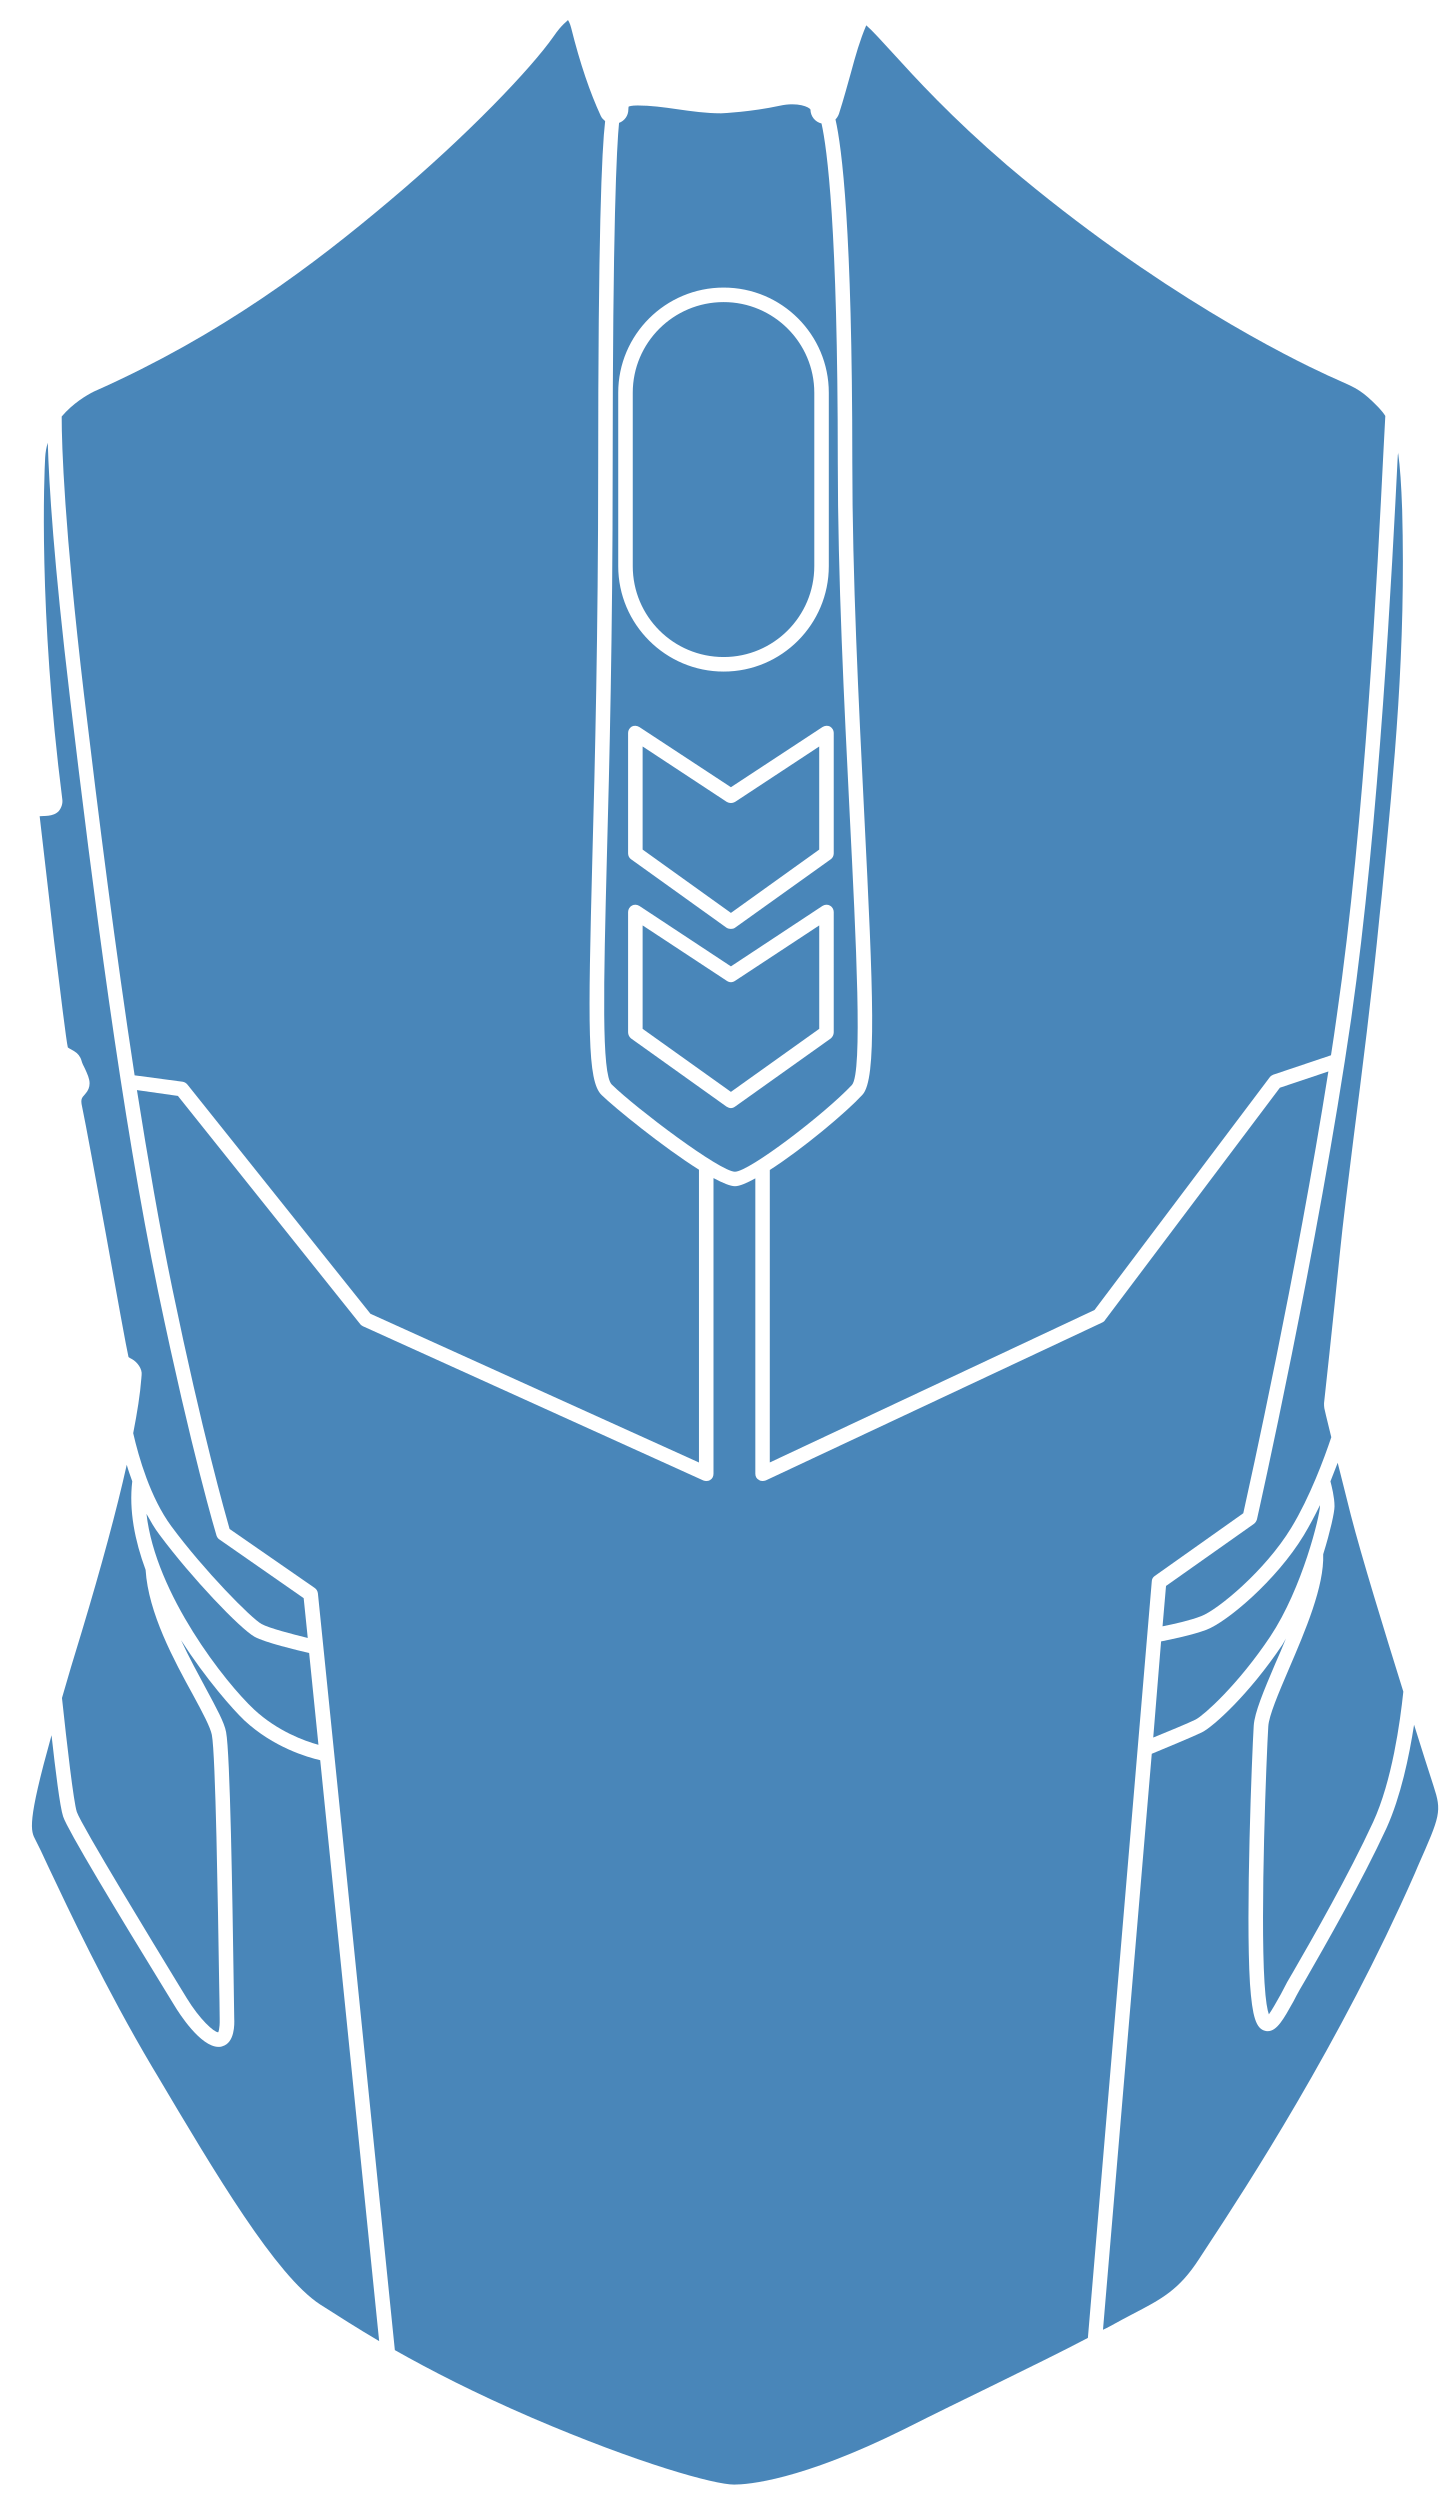
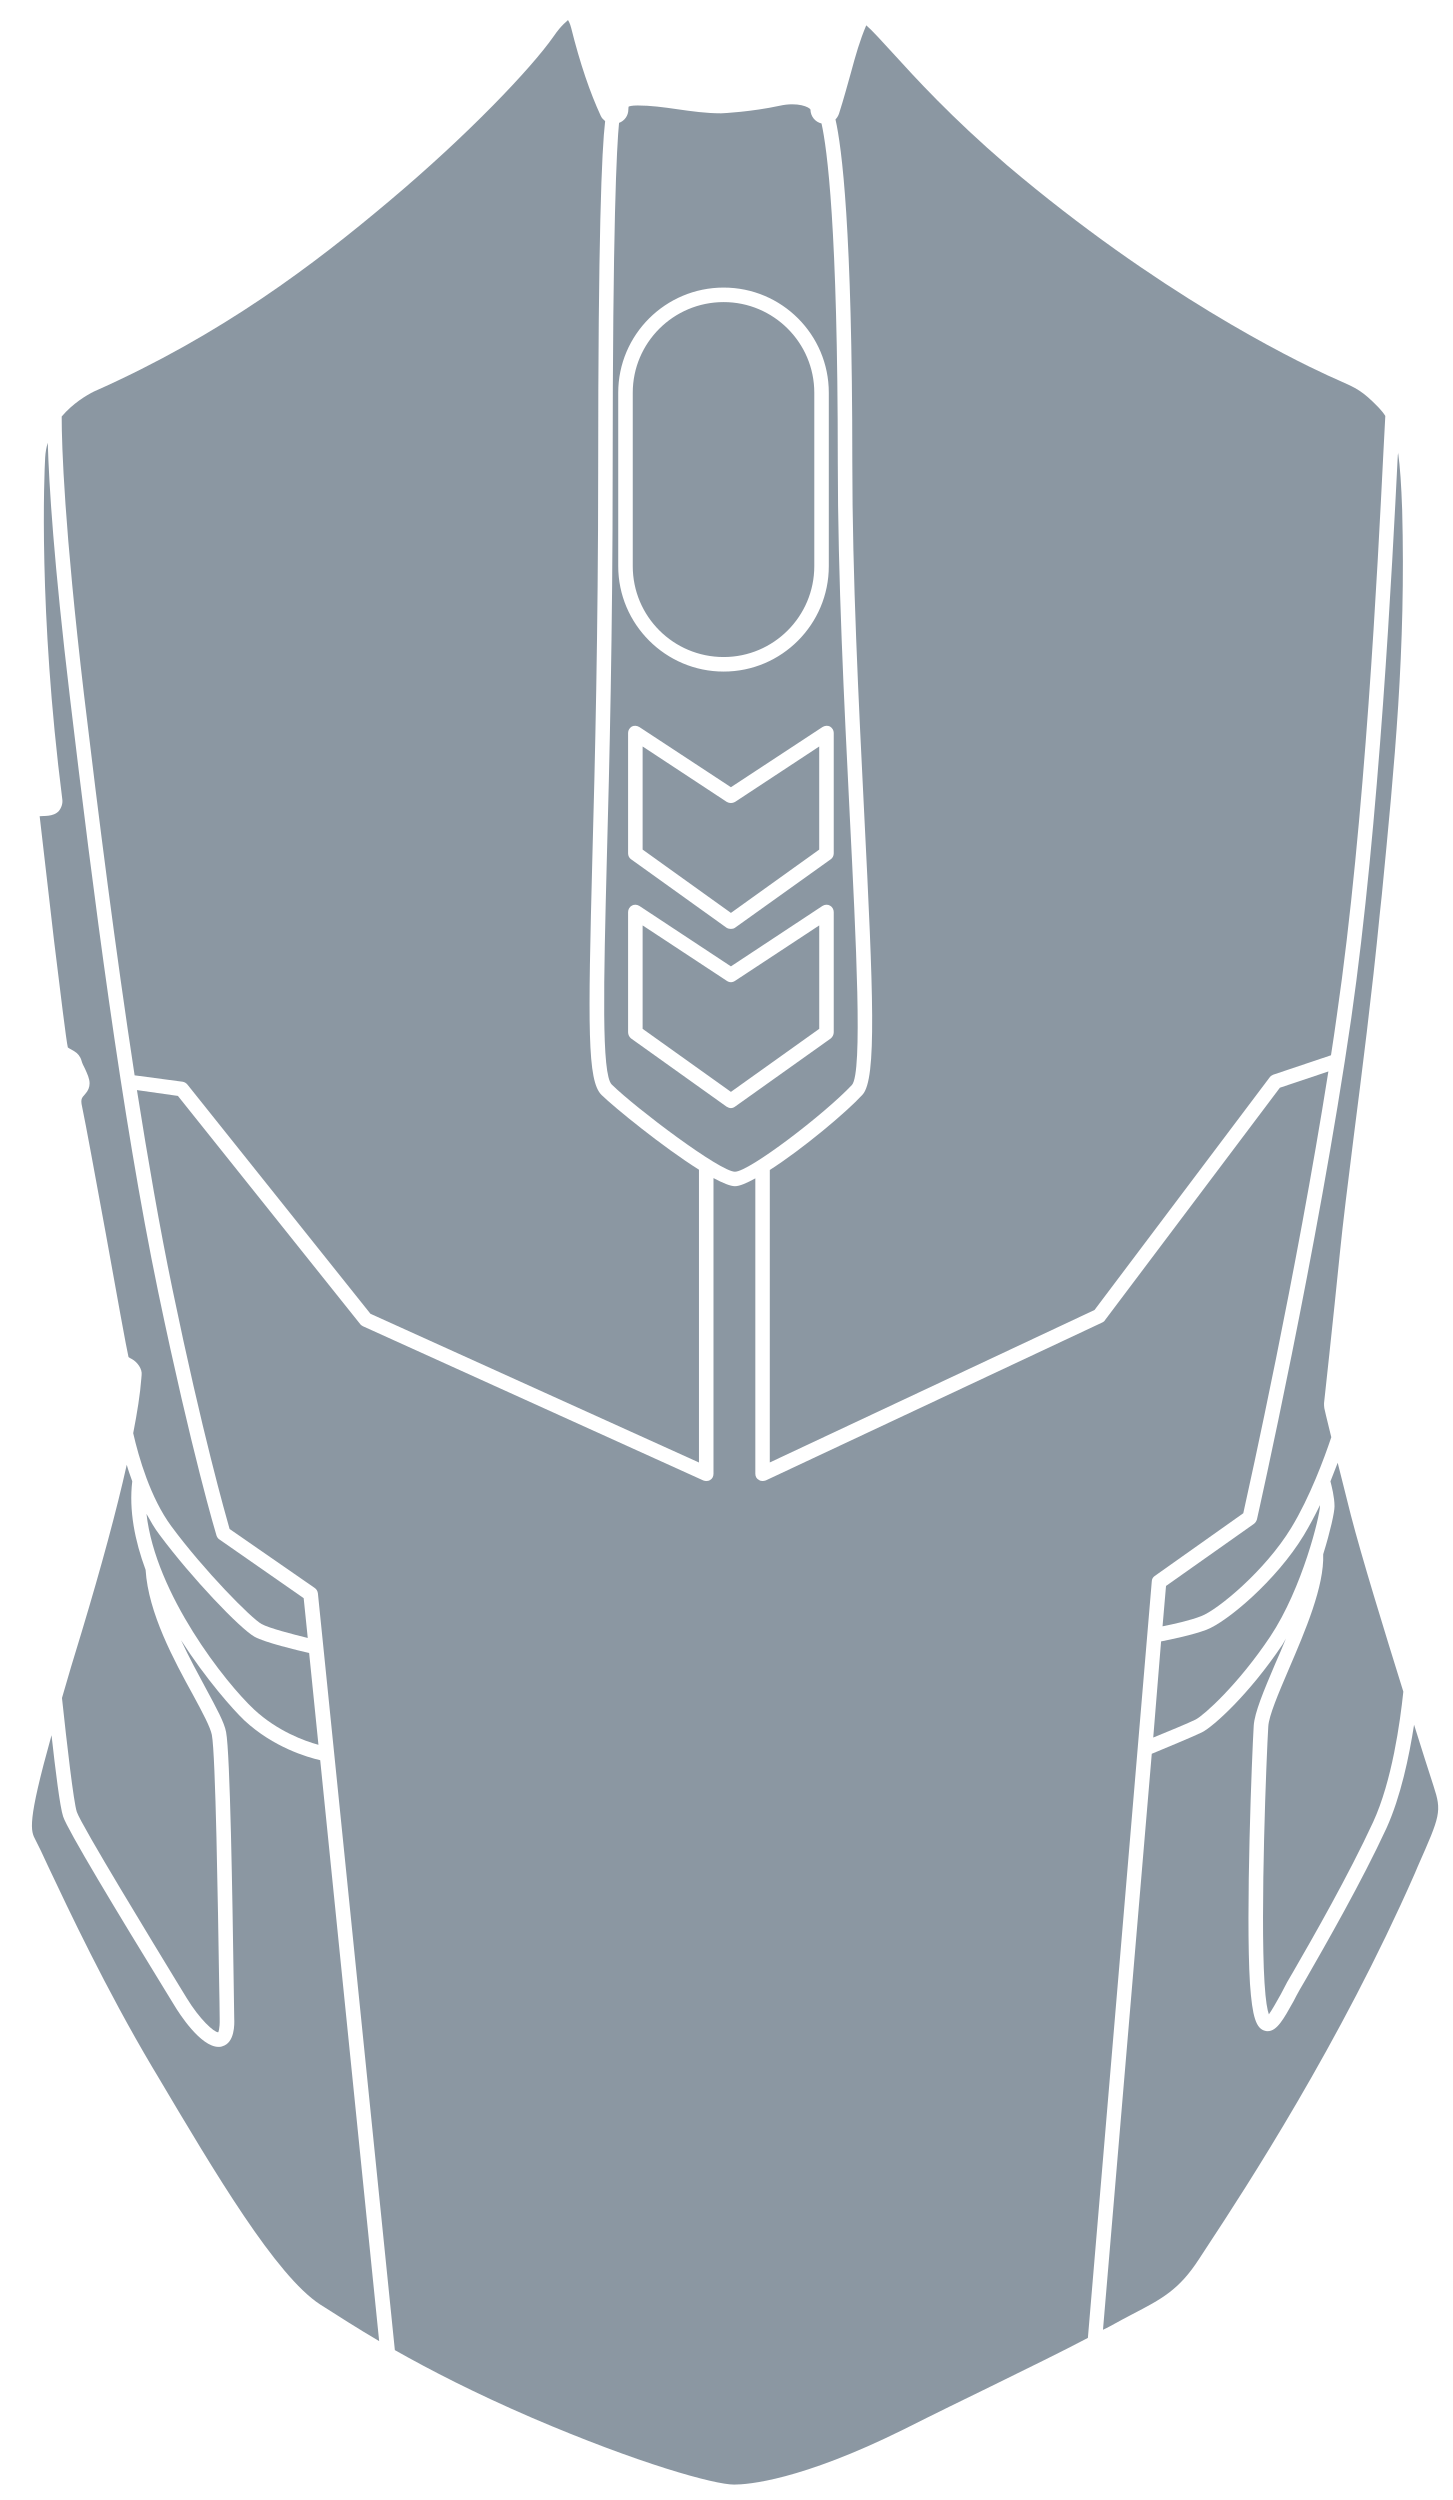
- <svg xmlns="http://www.w3.org/2000/svg" width="280pt" height="482pt" version="1.1" viewBox="0 0 280 482" id="svg380" fill="#4986B9">
+ <svg xmlns="http://www.w3.org/2000/svg" width="280pt" height="482pt" version="1.1" viewBox="0 0 280 482" id="svg380" fill="#8B97A2">
  <defs id="defs350">
    <symbol id="u" overflow="visible">
      <path d="m 18.766,-1.125 c -0.969,0.5 -1.98,0.875 -3.031,1.125 -1.043,0.258 -2.137,0.391 -3.281,0.391 -3.398,0 -6.09,-0.945 -8.078,-2.844 -1.992,-1.906 -2.984,-4.484 -2.984,-7.734 0,-3.258 0.992,-5.836 2.984,-7.734 1.988,-1.906 4.68,-2.859 8.078,-2.859 1.145,0 2.238,0.133 3.281,0.391 1.051,0.25 2.062,0.625 3.031,1.125 v 4.219 c -0.98,-0.656 -1.945,-1.141 -2.891,-1.453 -0.949,-0.312 -1.949,-0.469 -3,-0.469 -1.875,0 -3.352,0.605 -4.422,1.812 -1.074,1.199 -1.609,2.856 -1.609,4.969 0,2.106 0.535,3.762 1.609,4.969 1.07,1.199 2.547,1.797 4.422,1.797 1.051,0 2.051,-0.148 3,-0.453 0.945,-0.312 1.91,-0.801 2.891,-1.469 z" id="path287" />
    </symbol>
    <symbol id="b" overflow="visible">
      <path d="m 13.734,-11.141 c -0.438,-0.195 -0.871,-0.344 -1.297,-0.438 -0.418,-0.102 -0.84,-0.156 -1.266,-0.156 -1.262,0 -2.231,0.406 -2.906,1.219 -0.68,0.805 -1.016,1.953 -1.016,3.453 v 7.062 H 2.359 v -15.312 h 4.891 v 2.516 c 0.625,-1 1.344,-1.727 2.156,-2.188 0.82,-0.469 1.801,-0.703 2.938,-0.703 0.164,0 0.344,0.012 0.531,0.031 0.195,0.012 0.477,0.039 0.844,0.078 z" id="path290" />
    </symbol>
    <symbol id="a" overflow="visible">
      <path d="m 17.641,-7.703 v 1.406 H 6.188 c 0.125,1.148 0.539,2.008 1.25,2.578 0.707,0.574 1.703,0.859 2.984,0.859 1.031,0 2.082,-0.148 3.156,-0.453 1.082,-0.312 2.191,-0.773 3.328,-1.391 v 3.766 c -1.156,0.438 -2.312,0.766 -3.469,0.984 -1.156,0.227 -2.312,0.344 -3.469,0.344 -2.773,0 -4.93,-0.703 -6.469,-2.109 -1.531,-1.406 -2.297,-3.379 -2.297,-5.922 0,-2.5 0.754,-4.461 2.266,-5.891 1.508,-1.438 3.582,-2.156 6.219,-2.156 2.406,0 4.332,0.73 5.781,2.188 1.445,1.449 2.172,3.383 2.172,5.797 z m -5.031,-1.625 c 0,-0.926 -0.273,-1.672 -0.812,-2.234 -0.543,-0.57 -1.25,-0.859 -2.125,-0.859 -0.949,0 -1.719,0.266 -2.312,0.797 -0.594,0.531 -0.965,1.297 -1.109,2.297 z" id="path293" />
    </symbol>
    <symbol id="k" overflow="visible">
      <path d="m 9.219,-6.891 c -1.023,0 -1.793,0.172 -2.312,0.516 -0.512,0.344 -0.766,0.855 -0.766,1.531 0,0.625 0.207,1.117 0.625,1.469 0.414,0.344 0.988,0.516 1.719,0.516 0.926,0 1.703,-0.328 2.328,-0.984 0.633,-0.664 0.953,-1.492 0.953,-2.484 v -0.562 z m 7.469,-1.844 V 0 h -4.922 v -2.266 c -0.656,0.93 -1.398,1.605 -2.219,2.031 -0.824,0.414 -1.824,0.625 -3,0.625 -1.586,0 -2.871,-0.457 -3.859,-1.375 -0.992,-0.926 -1.484,-2.129 -1.484,-3.609 0,-1.789 0.613,-3.102 1.844,-3.938 1.238,-0.844 3.18,-1.266 5.828,-1.266 h 2.891 v -0.391 c 0,-0.77 -0.309,-1.332 -0.922,-1.688 -0.617,-0.363 -1.57,-0.547 -2.859,-0.547 -1.055,0 -2.031,0.105 -2.938,0.312 -0.898,0.211 -1.73,0.523 -2.5,0.938 v -3.734 c 1.039,-0.25 2.086,-0.441 3.141,-0.578 1.062,-0.133 2.125,-0.203 3.188,-0.203 2.758,0 4.75,0.547 5.969,1.641 1.227,1.086 1.844,2.856 1.844,5.312 z" id="path296" />
    </symbol>
    <symbol id="d" overflow="visible">
      <path d="m 7.703,-19.656 v 4.344 H 12.75 v 3.5 H 7.703 v 6.5 c 0,0.711 0.141,1.188 0.422,1.438 0.281,0.25 0.836,0.375 1.672,0.375 h 2.516 v 3.5 h -4.188 c -1.938,0 -3.312,-0.398 -4.125,-1.203 -0.805,-0.812 -1.203,-2.18 -1.203,-4.109 v -6.5 h -2.422 v -3.5 h 2.422 v -4.344 z" id="path299" />
    </symbol>
    <symbol id="j" overflow="visible">
      <path d="m 12.766,-13.078 v -8.203 h 4.922 V -1e-4 H 12.766 v -2.219 c -0.668,0.906 -1.406,1.57 -2.219,1.984 -0.813,0.414 -1.758,0.625 -2.828,0.625 -1.887,0 -3.434,-0.75 -4.641,-2.25 -1.211,-1.5 -1.812,-3.426 -1.812,-5.781 0,-2.363 0.602,-4.297 1.812,-5.797 1.207,-1.5 2.754,-2.25 4.641,-2.25 1.062,0 2,0.215 2.812,0.641 0.82,0.43 1.566,1.086 2.234,1.969 z m -3.219,9.922 c 1.039,0 1.836,-0.379 2.391,-1.141 0.551,-0.77 0.828,-1.883 0.828,-3.344 0,-1.457 -0.277,-2.566 -0.828,-3.328 -0.555,-0.77 -1.352,-1.156 -2.391,-1.156 -1.043,0 -1.84,0.387 -2.391,1.156 -0.555,0.762 -0.828,1.871 -0.828,3.328 0,1.461 0.273,2.574 0.828,3.344 0.551,0.762 1.348,1.141 2.391,1.141 z" id="path302" />
    </symbol>
    <symbol id="i" overflow="visible">
      <path d="m 10.5,-3.156 c 1.051,0 1.852,-0.379 2.406,-1.141 0.551,-0.77 0.828,-1.883 0.828,-3.344 0,-1.457 -0.277,-2.566 -0.828,-3.328 -0.555,-0.77 -1.355,-1.156 -2.406,-1.156 -1.055,0 -1.859,0.387 -2.422,1.156 -0.555,0.773 -0.828,1.883 -0.828,3.328 0,1.449 0.273,2.559 0.828,3.328 0.562,0.773 1.367,1.156 2.422,1.156 z m -3.25,-9.922 c 0.676,-0.883 1.422,-1.539 2.234,-1.969 0.82,-0.426 1.766,-0.641 2.828,-0.641 1.895,0 3.445,0.75 4.656,2.25 1.207,1.5 1.812,3.434 1.812,5.797 0,2.356 -0.605,4.281 -1.812,5.781 -1.211,1.5 -2.762,2.25 -4.656,2.25 -1.062,0 -2.008,-0.211 -2.828,-0.625 C 8.672,-0.66 7.926,-1.32 7.25,-2.219 V -2e-5 H 2.359 v -21.281 H 7.25 Z" id="path305" />
    </symbol>
    <symbol id="h" overflow="visible">
      <path d="m 0.344,-15.312 h 4.891 l 4.125,10.391 3.5,-10.391 h 4.891 l -6.438,16.766 c -0.648,1.695 -1.402,2.883 -2.266,3.562 -0.867,0.688 -2,1.031 -3.406,1.031 H 2.797 V 2.829 h 1.531 c 0.832,0 1.438,-0.137 1.812,-0.406 C 6.523,2.161 6.82,1.692 7.031,1.016 L 7.172,0.595 Z" id="path308" />
    </symbol>
    <symbol id="g" overflow="visible">
      <path d="M 14.953,-3.719 H 6.734 L 5.422,0 H 0.141 L 7.703,-20.406 h 6.266 L 21.531,0 H 16.25 Z M 8.047,-7.5 h 5.578 l -2.781,-8.125 z" id="path311" />
    </symbol>
    <symbol id="t" overflow="visible">
      <path d="M 2.359,-21.281 H 7.25 V 0 H 2.359 Z" id="path314" />
    </symbol>
    <symbol id="c" overflow="visible">
      <path d="m 9.641,-12.188 c -1.086,0 -1.914,0.391 -2.484,1.172 -0.574,0.781 -0.859,1.906 -0.859,3.375 0,1.469 0.285,2.594 0.859,3.375 0.57,0.773 1.398,1.156 2.484,1.156 1.062,0 1.875,-0.383 2.438,-1.156 0.57,-0.781 0.859,-1.906 0.859,-3.375 0,-1.469 -0.289,-2.594 -0.859,-3.375 -0.562,-0.781 -1.375,-1.172 -2.438,-1.172 z m 0,-3.5 c 2.633,0 4.691,0.715 6.172,2.141 1.477,1.418 2.219,3.387 2.219,5.906 0,2.512 -0.742,4.481 -2.219,5.906 C 14.332,-0.317 12.273,0.39 9.641,0.39 6.992,0.39 4.926,-0.317 3.438,-1.735 1.945,-3.161 1.203,-5.13 1.203,-7.641 c 0,-2.519 0.742,-4.488 2.234,-5.906 1.488,-1.426 3.555,-2.141 6.203,-2.141 z" id="path317" />
    </symbol>
    <symbol id="f" overflow="visible">
      <path d="M 17.75,-9.328 V 0 h -4.922 v -7.141 c 0,-1.32 -0.031,-2.234 -0.094,-2.734 -0.062,-0.5 -0.168,-0.867 -0.312,-1.109 -0.188,-0.312 -0.449,-0.555 -0.781,-0.734 -0.324,-0.176 -0.695,-0.266 -1.109,-0.266 -1.023,0 -1.824,0.398 -2.406,1.188 -0.586,0.781 -0.875,1.871 -0.875,3.266 V -1e-4 H 2.359 v -15.312 H 7.25 v 2.234 c 0.738,-0.883 1.52,-1.539 2.344,-1.969 0.832,-0.426 1.75,-0.641 2.75,-0.641 1.77,0 3.113,0.547 4.031,1.641 0.914,1.086 1.375,2.656 1.375,4.719 z" id="path320" />
    </symbol>
    <symbol id="e" overflow="visible">
      <path d="m 12.422,-21.281 v 3.219 H 9.719 c -0.688,0 -1.172,0.125 -1.453,0.375 -0.273,0.25 -0.406,0.688 -0.406,1.312 v 1.062 h 4.188 v 3.5 H 7.86 V -2e-4 h -4.891 v -11.812 h -2.438 v -3.5 h 2.438 v -1.062 c 0,-1.664 0.461,-2.898 1.391,-3.703 0.926,-0.801 2.367,-1.203 4.328,-1.203 z" id="path323" />
    </symbol>
    <symbol id="s" overflow="visible">
      <path d="m 0.422,-15.312 h 4.891 l 3.828,10.578 3.797,-10.578 h 4.906 L 11.812,0 h -5.375 z" id="path326" />
    </symbol>
    <symbol id="r" overflow="visible">
      <path d="m 16.547,-12.766 c 0.613,-0.945 1.348,-1.672 2.203,-2.172 0.852,-0.5 1.789,-0.75 2.812,-0.75 1.758,0 3.098,0.547 4.016,1.641 0.926,1.086 1.391,2.656 1.391,4.719 V -4e-4 h -4.922 v -7.984 -0.359 c 0.008,-0.133 0.016,-0.32 0.016,-0.562 0,-1.082 -0.164,-1.863 -0.484,-2.344 -0.312,-0.488 -0.824,-0.734 -1.531,-0.734 -0.93,0 -1.648,0.387 -2.156,1.156 -0.512,0.762 -0.773,1.867 -0.781,3.312 v 7.516 h -4.922 v -7.984 c 0,-1.695 -0.148,-2.785 -0.438,-3.266 -0.293,-0.488 -0.812,-0.734 -1.562,-0.734 -0.938,0 -1.664,0.387 -2.172,1.156 -0.512,0.762 -0.766,1.859 -0.766,3.297 v 7.531 h -4.922 v -15.312 h 4.922 v 2.234 c 0.602,-0.863 1.289,-1.516 2.062,-1.953 0.781,-0.438 1.641,-0.656 2.578,-0.656 1.062,0 2,0.258 2.812,0.766 0.812,0.512 1.426,1.23 1.844,2.156 z" id="path329" />
    </symbol>
    <symbol id="q" overflow="visible">
      <path d="M 17.75,-9.328 V 0 h -4.922 v -7.109 c 0,-1.344 -0.031,-2.266 -0.094,-2.766 -0.062,-0.5 -0.168,-0.867 -0.312,-1.109 -0.188,-0.312 -0.449,-0.555 -0.781,-0.734 -0.324,-0.176 -0.695,-0.266 -1.109,-0.266 -1.023,0 -1.824,0.398 -2.406,1.188 -0.586,0.781 -0.875,1.871 -0.875,3.266 V -1e-4 H 2.359 v -21.281 H 7.25 v 8.203 c 0.738,-0.883 1.52,-1.539 2.344,-1.969 0.832,-0.426 1.75,-0.641 2.75,-0.641 1.77,0 3.113,0.547 4.031,1.641 0.914,1.086 1.375,2.656 1.375,4.719 z" id="path332" />
    </symbol>
    <symbol id="p" overflow="visible">
      <path d="m 2.578,-20.406 h 5.875 l 7.422,14 v -14 h 4.984 V 0 h -5.875 L 7.562,-14 V 0 H 2.578 Z" id="path335" />
    </symbol>
    <symbol id="o" overflow="visible">
      <path d="m 2.188,-5.969 v -9.344 h 4.922 v 1.531 c 0,0.836 -0.008,1.875 -0.016,3.125 -0.012,1.25 -0.016,2.086 -0.016,2.5 0,1.242 0.031,2.133 0.094,2.672 0.07,0.543 0.18,0.934 0.328,1.172 0.207,0.324 0.473,0.574 0.797,0.75 0.32,0.168 0.691,0.25 1.109,0.25 1.02,0 1.82,-0.391 2.406,-1.172 0.582,-0.781 0.875,-1.867 0.875,-3.266 v -7.562 h 4.891 V -6e-4 H 12.688 V -2.219 C 11.945,-1.321 11.164,-0.661 10.344,-0.235 9.519,0.179 8.609,0.39 7.609,0.39 5.848,0.39 4.504,-0.149 3.578,-1.235 2.648,-2.317 2.188,-3.895 2.188,-5.969 Z" id="path338" />
    </symbol>
    <symbol id="n" overflow="visible">
      <path d="m 2.578,-20.406 h 8.734 c 2.594,0 4.582,0.578 5.969,1.734 1.395,1.148 2.094,2.789 2.094,4.922 0,2.137 -0.699,3.781 -2.094,4.938 -1.387,1.156 -3.375,1.734 -5.969,1.734 H 7.828 V 3e-4 h -5.25 z m 5.25,3.812 v 5.703 H 10.75 c 1.02,0 1.805,-0.25 2.359,-0.75 0.562,-0.5 0.844,-1.203 0.844,-2.109 0,-0.914 -0.281,-1.617 -0.844,-2.109 -0.555,-0.488 -1.34,-0.734 -2.359,-0.734 z" id="path341" />
    </symbol>
    <symbol id="m" overflow="visible">
      <path d="M 2.359,-15.312 H 7.25 v 15.031 c 0,2.051 -0.496,3.617 -1.484,4.703 -0.98,1.082 -2.406,1.625 -4.281,1.625 H -0.938 V 2.828 h 0.859 c 0.926,0 1.562,-0.211 1.906,-0.625 0.352,-0.418 0.531,-1.246 0.531,-2.484 z m 0,-5.969 H 7.25 v 4 H 2.359 Z" id="path344" />
    </symbol>
    <symbol id="l" overflow="visible">
      <path d="m 14.719,-14.828 v 3.984 c -0.656,-0.457 -1.324,-0.797 -2,-1.016 -0.668,-0.219 -1.359,-0.328 -2.078,-0.328 -1.367,0 -2.434,0.402 -3.203,1.203 -0.762,0.793 -1.141,1.906 -1.141,3.344 0,1.43 0.379,2.543 1.141,3.344 0.77,0.793 1.836,1.188 3.203,1.188 0.758,0 1.484,-0.109 2.172,-0.328 0.688,-0.227 1.32,-0.566 1.906,-1.016 v 4 c -0.762,0.281 -1.539,0.488 -2.328,0.625 -0.781,0.145 -1.574,0.219 -2.375,0.219 -2.762,0 -4.922,-0.707 -6.484,-2.125 -1.555,-1.414 -2.328,-3.383 -2.328,-5.906 0,-2.531 0.773,-4.504 2.328,-5.922 1.562,-1.414 3.723,-2.125 6.484,-2.125 0.801,0 1.594,0.074 2.375,0.219 0.781,0.137 1.555,0.352 2.328,0.641 z" id="path347" />
    </symbol>
  </defs>
  <g id="g378" transform="translate(-211.0946,-38.73341)">
    <path d="m 225.9,388.06 c -0.617,-1.902 -1.902,-13.047 -2.856,-21.953 1.062,-3.695 2.297,-7.894 3.809,-12.77 3.809,-12.656 6.719,-23.406 8.68,-32.199 0.281,1.062 0.672,2.07 1.062,3.191 -0.672,5.602 0.504,11.48 2.574,17.078 0.504,8.289 5.488,17.473 9.184,24.191 1.793,3.305 3.305,6.16 3.586,7.617 0.727,3.754 1.176,33.098 1.398,47.207 0.055,3.305 0.113,5.938 0.113,7.504 0.055,2.07 -0.281,2.633 -0.281,2.633 -0.84,0 -3.586,-2.519 -6.047,-6.551 l -1.68,-2.742 c -4.59,-7.559 -18.645,-30.574 -19.543,-33.207 z" id="path352" />
    <path d="m 235.87,300.37 c -0.281,-1.062 -2.465,-13.105 -4.367,-23.742 -2.07,-11.312 -4.031,-21.953 -4.426,-23.742 -0.504,-2.238 -0.391,-2.297 0.504,-3.305 0.504,-0.559 0.785,-1.23 0.785,-1.961 0,-0.953 -0.449,-1.848 -0.895,-2.856 -0.281,-0.504 -0.559,-1.121 -0.672,-1.566 -0.223,-0.785 -0.727,-1.398 -1.398,-1.793 -0.953,-0.504 -1.23,-0.727 -1.23,-0.727 -0.281,-1.121 -1.457,-10.754 -2.688,-20.832 -1.176,-10.078 -2.406,-20.719 -2.742,-23.742 0.672,-0.113 2.633,0.168 3.695,-1.008 0.504,-0.617 0.785,-1.457 0.672,-2.238 -4.648,-36.512 -3.473,-63 -3.305,-65.91 0.055,-1.008 0.223,-1.961 0.504,-2.856 0.223,8.062 1.176,23.129 4.258,49 4.481,37.633 9.969,80.641 17.023,114.69 6.496,31.191 11.199,46.871 11.258,47.039 0.113,0.281 0.281,0.559 0.559,0.727 l 16.238,11.312 0.785,7.672 c -2.969,-0.727 -7.504,-1.902 -8.902,-2.688 -1.961,-1.062 -11.09,-10.305 -17.414,-18.871 -4.031,-5.488 -6.273,-13.273 -7.336,-17.922 0.785,-4.031 1.344,-7.559 1.566,-10.527 l 0.055,-0.672 c 0.168,-1.176 -0.84,-2.519 -1.848,-3.078 -0.23,-0.121 -0.566,-0.289 -0.68,-0.402 z" id="path354" />
    <path d="m 260.17,354.3 c 2.016,1.121 8.121,2.574 10.527,3.137 l 1.793,17.695 c -2.688,-0.727 -7.894,-2.633 -12.375,-6.777 -5.543,-5.152 -19.039,-22.289 -20.777,-37.742 0.785,1.398 1.566,2.801 2.519,4.031 6.16,8.289 15.512,18.086 18.312,19.656 z" id="path356" />
    <path d="m 272.83,378.1 11.367,112 c -4.199,-2.465 -7.84,-4.816 -11.367,-7.055 -8.512,-5.543 -20.215,-25.258 -31.527,-44.352 l -0.84,-1.398 c -8.961,-15.121 -16.129,-30.352 -19.992,-38.527 -1.176,-2.574 -2.07,-4.426 -2.519,-5.266 -0.953,-1.793 -1.68,-3.191 3.078,-20.215 0.727,6.551 1.625,13.887 2.238,15.68 0.84,2.574 10.473,18.535 19.824,33.77 l 1.68,2.742 c 0.84,1.398 4.984,7.894 8.457,7.894 0.223,0 0.449,0 0.727,-0.113 2.406,-0.672 2.352,-4.258 2.297,-5.375 l -0.113,-7.504 c -0.223,-15.289 -0.672,-43.68 -1.457,-47.711 -0.336,-1.848 -1.848,-4.594 -3.863,-8.344 -1.512,-2.801 -3.246,-5.992 -4.816,-9.352 4.816,7.504 10.023,13.383 12.207,15.457 5.606,5.203 12.156,7.106 14.621,7.668 z" id="path358" />
    <path d="m 227.3,172.74 c -3.809,-32.367 -4.312,-47.992 -4.312,-53.703 2.129,-2.519 4.762,-4.09 6.215,-4.816 24.754,-10.977 42.672,-24.695 56.953,-36.734 15.062,-12.656 27.328,-25.535 31.641,-31.695 1.68,-2.465 2.742,-3.023 2.801,-3.191 0.113,0.168 0.391,0.617 0.617,1.512 1.734,6.945 3.641,12.488 5.711,16.969 0.168,0.391 0.504,0.727 0.84,1.008 -0.672,5.769 -1.344,21.895 -1.344,67.594 0,30.855 -0.617,56.055 -1.121,74.426 -0.84,32.648 -1.008,43.062 1.793,45.754 2.465,2.406 11.816,10.023 18.762,14.391 v 56.449 l -63.336,-28.672 -35.281,-44.184 c -0.223,-0.281 -0.559,-0.504 -0.953,-0.559 l -9.238,-1.23 c -3.699,-24.203 -6.945,-49.793 -9.746,-73.316 z" id="path360" />
    <path d="m 352.8,193.35 16.238,-10.695 v 19.879 l -17.023,12.207 -17.023,-12.207 v -19.879 l 16.238,10.695 c 0.504,0.281 1.066,0.281 1.57,0 z" id="path362" />
    <path d="m 352.8,227.85 c -0.504,0.336 -1.062,0.336 -1.566,0 l -16.238,-10.695 v 19.938 l 17.023,12.152 17.023,-12.152 v -19.938 z m 0,0 c -0.504,0.336 -1.062,0.336 -1.566,0 l -16.238,-10.695 v 19.938 l 17.023,12.152 17.023,-12.152 v -19.938 z m 22.117,-32.09 c -1.062,-21.449 -2.297,-45.754 -2.297,-67.984 0,-45.305 -2.07,-60.48 -3.137,-65.238 -1.23,-0.281 -2.129,-1.398 -2.129,-2.688 -0.223,-0.449 -2.406,-1.512 -5.938,-0.727 -5.434,1.176 -10.977,1.457 -11.258,1.457 h -0.113 c -2.801,0 -5.602,-0.391 -8.344,-0.785 -2.688,-0.391 -5.207,-0.727 -7.672,-0.727 -1.176,0 -1.625,0.168 -1.734,0.223 0,0 -0.055,0.223 -0.055,0.559 0,1.176 -0.727,2.184 -1.793,2.574 -0.449,4.594 -1.23,19.488 -1.23,67.258 0,30.91 -0.617,56.113 -1.121,74.48 -0.617,24.246 -1.062,41.719 0.953,43.68 4.762,4.648 20.887,16.801 23.742,16.801 2.742,0 17.305,-11.145 22.566,-16.742 2.082,-2.41 0.793,-27.723 -0.441,-52.141 z m -44.629,-81.309 c 0,-11.199 9.129,-20.273 20.328,-20.273 11.199,0 20.273,9.07 20.273,20.273 v 33.434 c 0,11.199 -9.07,20.328 -20.273,20.328 -11.199,0 -20.328,-9.129 -20.328,-20.328 z m 41.551,123.31 c 0,0.449 -0.223,0.895 -0.559,1.176 l -18.48,13.16 c -0.223,0.168 -0.504,0.281 -0.785,0.281 -0.281,0 -0.559,-0.113 -0.84,-0.281 l -18.426,-13.16 c -0.336,-0.281 -0.559,-0.727 -0.559,-1.176 v -23.184 c 0,-0.504 0.281,-1.008 0.727,-1.23 0.449,-0.281 1.008,-0.223 1.457,0.055 l 17.641,11.648 17.641,-11.648 c 0.449,-0.281 1.008,-0.336 1.457,-0.055 0.449,0.223 0.727,0.727 0.727,1.23 z m 0,-34.492 c 0,0.449 -0.223,0.895 -0.559,1.121 l -18.48,13.215 c -0.223,0.168 -0.504,0.223 -0.785,0.223 -0.281,0 -0.559,-0.055 -0.84,-0.223 l -18.426,-13.215 c -0.336,-0.223 -0.559,-0.672 -0.559,-1.121 v -23.238 c 0,-0.504 0.281,-0.953 0.727,-1.23 0.449,-0.223 1.008,-0.168 1.457,0.113 l 17.641,11.594 17.641,-11.594 c 0.449,-0.281 1.008,-0.336 1.457,-0.113 0.449,0.281 0.727,0.727 0.727,1.23 z m -20.609,24.582 -16.238,-10.695 v 19.938 l 17.023,12.152 17.023,-12.152 V 217.156 L 352.8,227.851 c -0.504,0.336 -1.066,0.336 -1.57,0 z m -0.613,-62.441 c 9.633,0 17.473,-7.84 17.473,-17.527 v -33.434 c 0,-9.633 -7.84,-17.473 -17.473,-17.473 -9.688,0 -17.527,7.84 -17.527,17.473 v 33.434 c -0.004,9.688 7.84,17.527 17.527,17.527 z" id="path364" />
    <path d="m 465.58,328.93 v 0.223 c 0,1.734 -3.359,15.734 -9.574,25.09 -6.16,9.238 -12.77,15.176 -14.391,16.016 -1.23,0.617 -5.543,2.406 -8.176,3.473 l 1.512,-18.535 c 1.961,-0.391 6.047,-1.23 8.734,-2.238 3.977,-1.512 13.496,-9.52 18.762,-18.199 1.117,-1.855 2.184,-3.871 3.133,-5.828 z" id="path366" />
    <path d="m 433.16,343.6 -12.32,145.88 c -4.984,2.633 -11.199,5.656 -18.594,9.297 -5.039,2.465 -10.695,5.207 -16.91,8.344 -19.879,9.855 -30.07,10.641 -32.703,10.641 -3.809,0 -18.367,-4.031 -38.977,-12.879 -11.145,-4.816 -19.488,-9.129 -26.434,-13.047 l -14.84,-145.94 c -0.055,-0.391 -0.281,-0.785 -0.617,-1.008 l -16.406,-11.367 c -0.785,-2.801 -5.207,-18.199 -11.031,-46.312 -2.465,-11.871 -4.703,-24.863 -6.832,-38.305 l 7.894,1.121 35.168,44.016 c 0.113,0.168 0.336,0.281 0.504,0.391 l 65.633,29.734 c 0.168,0.055 0.391,0.113 0.559,0.113 0.281,0 0.559,-0.055 0.785,-0.223 0.391,-0.223 0.617,-0.672 0.617,-1.176 v -57.012 c 1.793,0.953 3.246,1.566 4.144,1.566 0.895,0 2.297,-0.617 3.922,-1.512 v 56.953 c 0,0.504 0.223,0.953 0.672,1.176 0.223,0.168 0.449,0.223 0.727,0.223 0.223,0 0.391,-0.055 0.617,-0.113 l 64.902,-30.465 c 0.223,-0.113 0.391,-0.223 0.504,-0.449 l 33.711,-44.801 9.352,-3.137 c -6.215,39.312 -15.289,80.137 -16.406,85.176 l -17.078,12.098 c -0.34,0.23 -0.562,0.621 -0.562,1.016 z" id="path368" />
    <path d="m 375.42,127.78 c 0,-44.969 -2.016,-60.648 -3.246,-66.023 0.277,-0.281 0.5,-0.617 0.668,-1.066 0.953,-2.969 1.625,-5.543 2.297,-7.894 0.953,-3.527 1.734,-6.273 2.969,-9.184 1.176,1.008 3.078,3.137 4.984,5.207 4.535,4.984 11.367,12.488 22.176,21.785 29.062,24.641 54.602,37.184 61.77,40.488 l 2.129,0.953 c 3.414,1.512 4.594,2.016 7.785,5.32 0.449,0.504 0.895,1.008 1.23,1.566 -0.113,1.902 -0.223,4.426 -0.391,7.449 -1.062,21.168 -3.527,70.84 -8.961,108.19 -0.336,2.519 -0.727,5.039 -1.121,7.617 l -11.148,3.75 c -0.281,0.113 -0.504,0.281 -0.672,0.504 l -33.77,44.855 -62.609,29.398 0.004,-56.391 c 6.383,-4.09 14.785,-11.145 17.863,-14.504 2.801,-2.969 2.07,-19.711 0.336,-54.207 -1.062,-21.395 -2.293,-45.641 -2.293,-67.816 z" id="path370" />
    <path d="m 471.52,330.78 c 2.129,8.23 6.383,22.062 10.137,34.105 -0.617,5.879 -2.184,17.246 -5.824,25.145 -4.703,10.191 -11.648,22.344 -15.398,28.84 l -1.176,2.016 c -0.391,0.785 -0.84,1.566 -1.23,2.352 -0.727,1.289 -1.68,3.023 -2.297,3.863 -0.281,-0.785 -0.617,-2.465 -0.84,-6.106 -0.84,-13.609 0.391,-43.902 0.727,-49.391 0.113,-2.07 1.961,-6.383 3.922,-10.977 3.246,-7.559 6.887,-16.07 6.664,-22.23 1.398,-4.481 2.184,-8.121 2.184,-9.238 0,-1.793 -0.559,-3.922 -0.785,-4.816 0.504,-1.289 0.953,-2.465 1.398,-3.586 0.672,2.742 1.512,6.047 2.519,10.023 z" id="path372" />
    <path d="m 471.63,234.96 c 5.375,-37.465 7.894,-87.191 8.961,-108.47 0.055,-0.168 0.055,-0.336 0.055,-0.504 0.391,2.801 0.617,6.273 0.785,11.031 0.727,26.992 -1.457,48.887 -3.922,74.258 l -0.391,3.641 c -1.512,15.512 -3.473,30.801 -5.039,43.062 -1.121,8.902 -2.07,16.52 -2.633,22.121 -1.344,13.383 -3.078,29.176 -3.078,29.176 0,0.336 0,0.617 0.055,0.953 0,0 0.391,1.793 1.344,5.602 -1.344,4.031 -4.144,11.594 -7.727,17.473 -5.039,8.289 -14.223,15.848 -17.359,17.023 -2.129,0.84 -5.434,1.566 -7.449,1.961 l 0.672,-7.785 16.969,-11.984 c 0.281,-0.223 0.449,-0.504 0.559,-0.84 0.109,-0.508 11.703,-51.918 18.199,-96.715 z" id="path374" />
    <path d="m 487.48,383.08 c 1.625,4.93 1.289,5.711 -3.023,15.457 l -0.617,1.457 c -14.336,32.648 -32.762,60.871 -39.762,71.512 l -1.793,2.742 c -3.863,5.992 -7.223,7.727 -12.824,10.641 -1.344,0.727 -2.801,1.457 -4.367,2.352 -0.391,0.223 -0.895,0.449 -1.344,0.672 l 9.406,-111.05 c 2.129,-0.895 8.121,-3.359 9.688,-4.144 2.129,-1.062 9.07,-7.281 15.512,-16.91 0.223,-0.391 0.449,-0.785 0.672,-1.176 -0.672,1.68 -1.398,3.359 -2.07,4.871 -2.238,5.266 -3.977,9.406 -4.144,11.93 -0.336,5.543 -1.566,36.008 -0.727,49.727 0.449,6.441 1.176,8.734 2.969,9.129 0.168,0.055 0.336,0.055 0.449,0.055 1.793,0 3.078,-2.352 4.984,-5.769 0.391,-0.785 0.785,-1.512 1.23,-2.297 l 1.176,-2.016 c 3.754,-6.551 10.754,-18.762 15.512,-29.062 2.742,-6.047 4.367,-13.777 5.32,-19.938 1.457,4.707 2.801,8.852 3.754,11.816 z" id="path376" />
  </g>
</svg>
